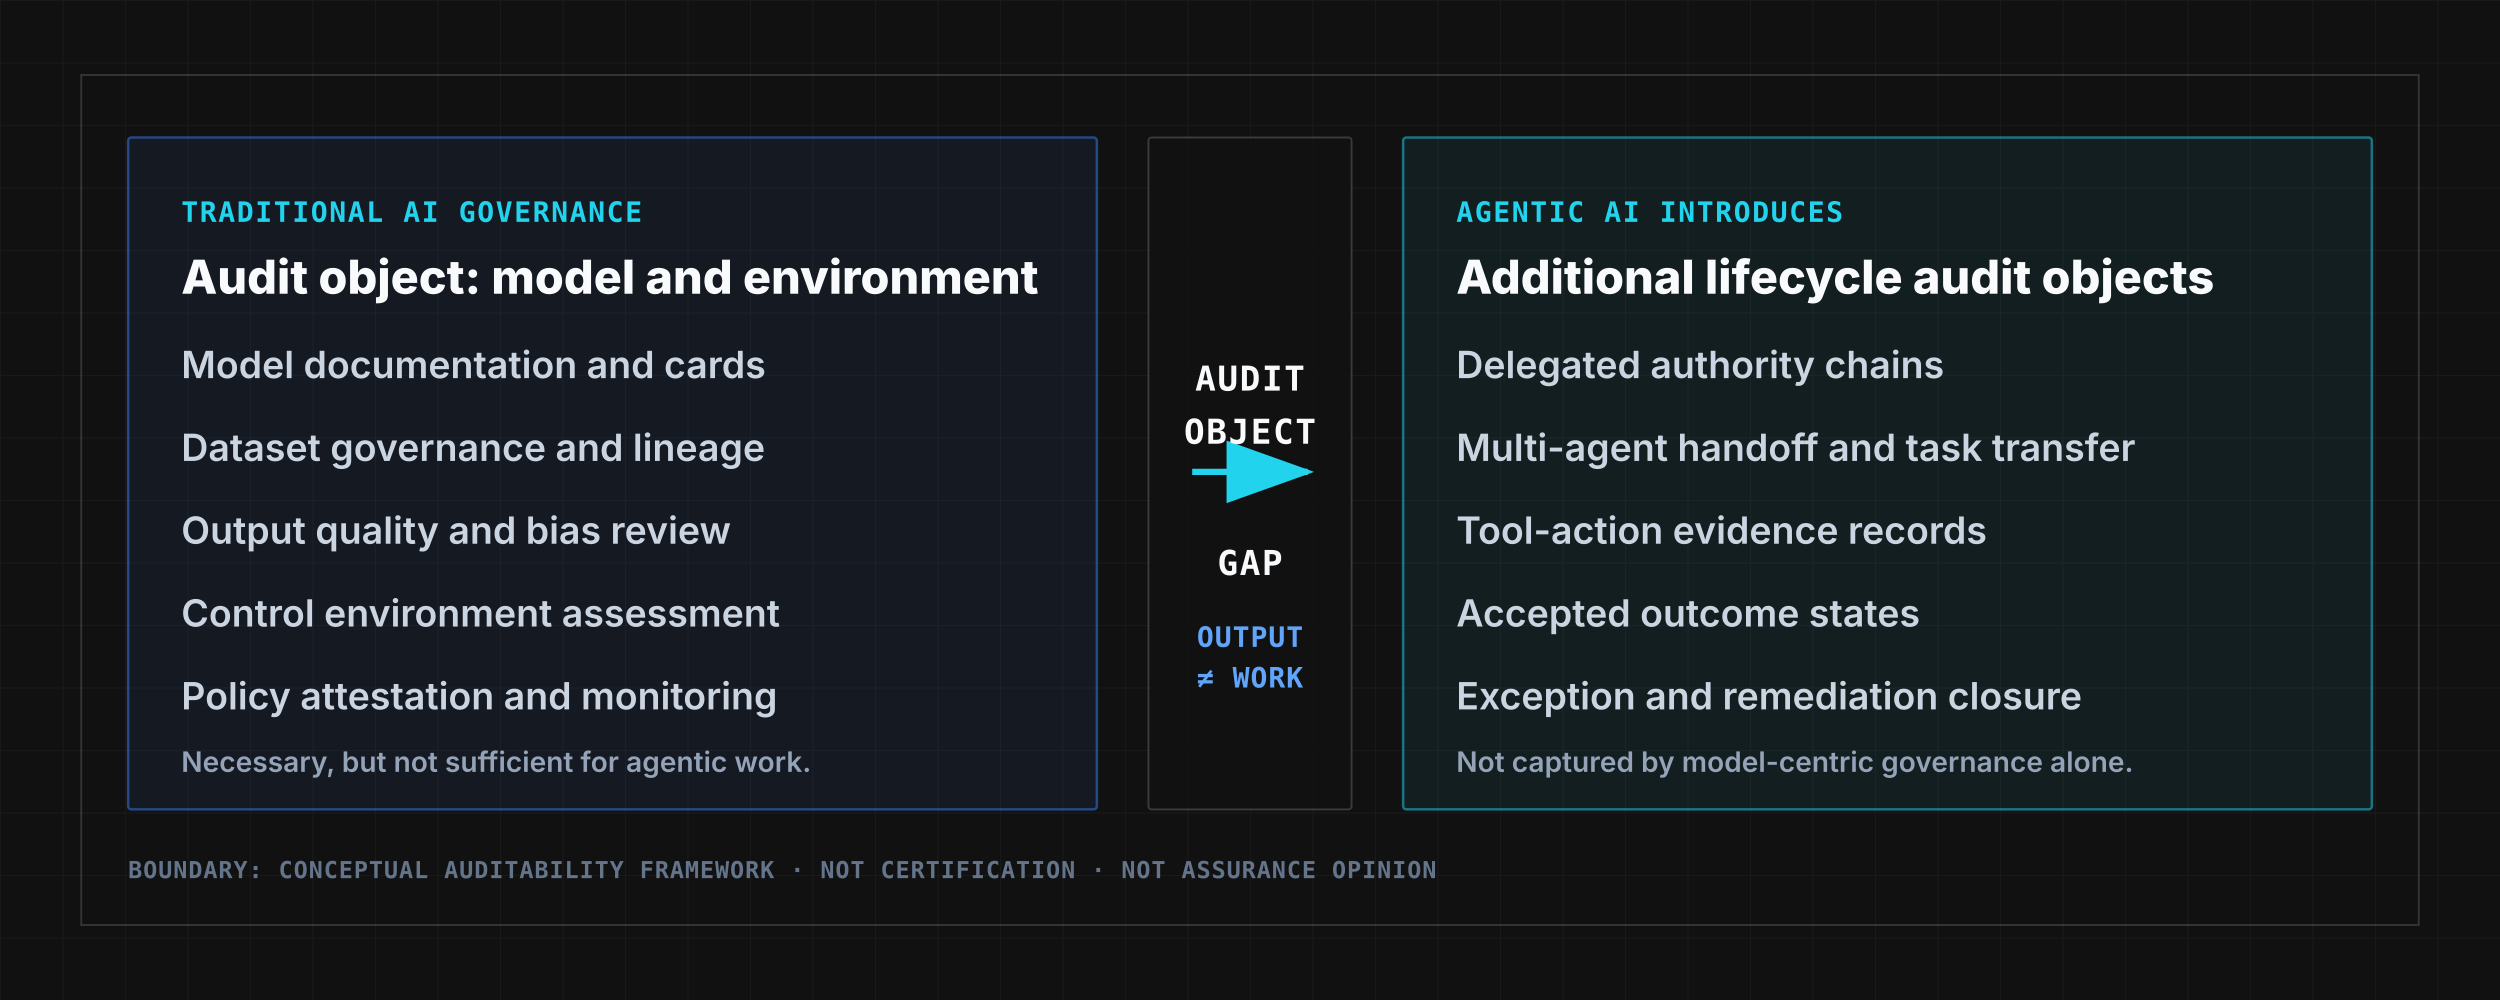
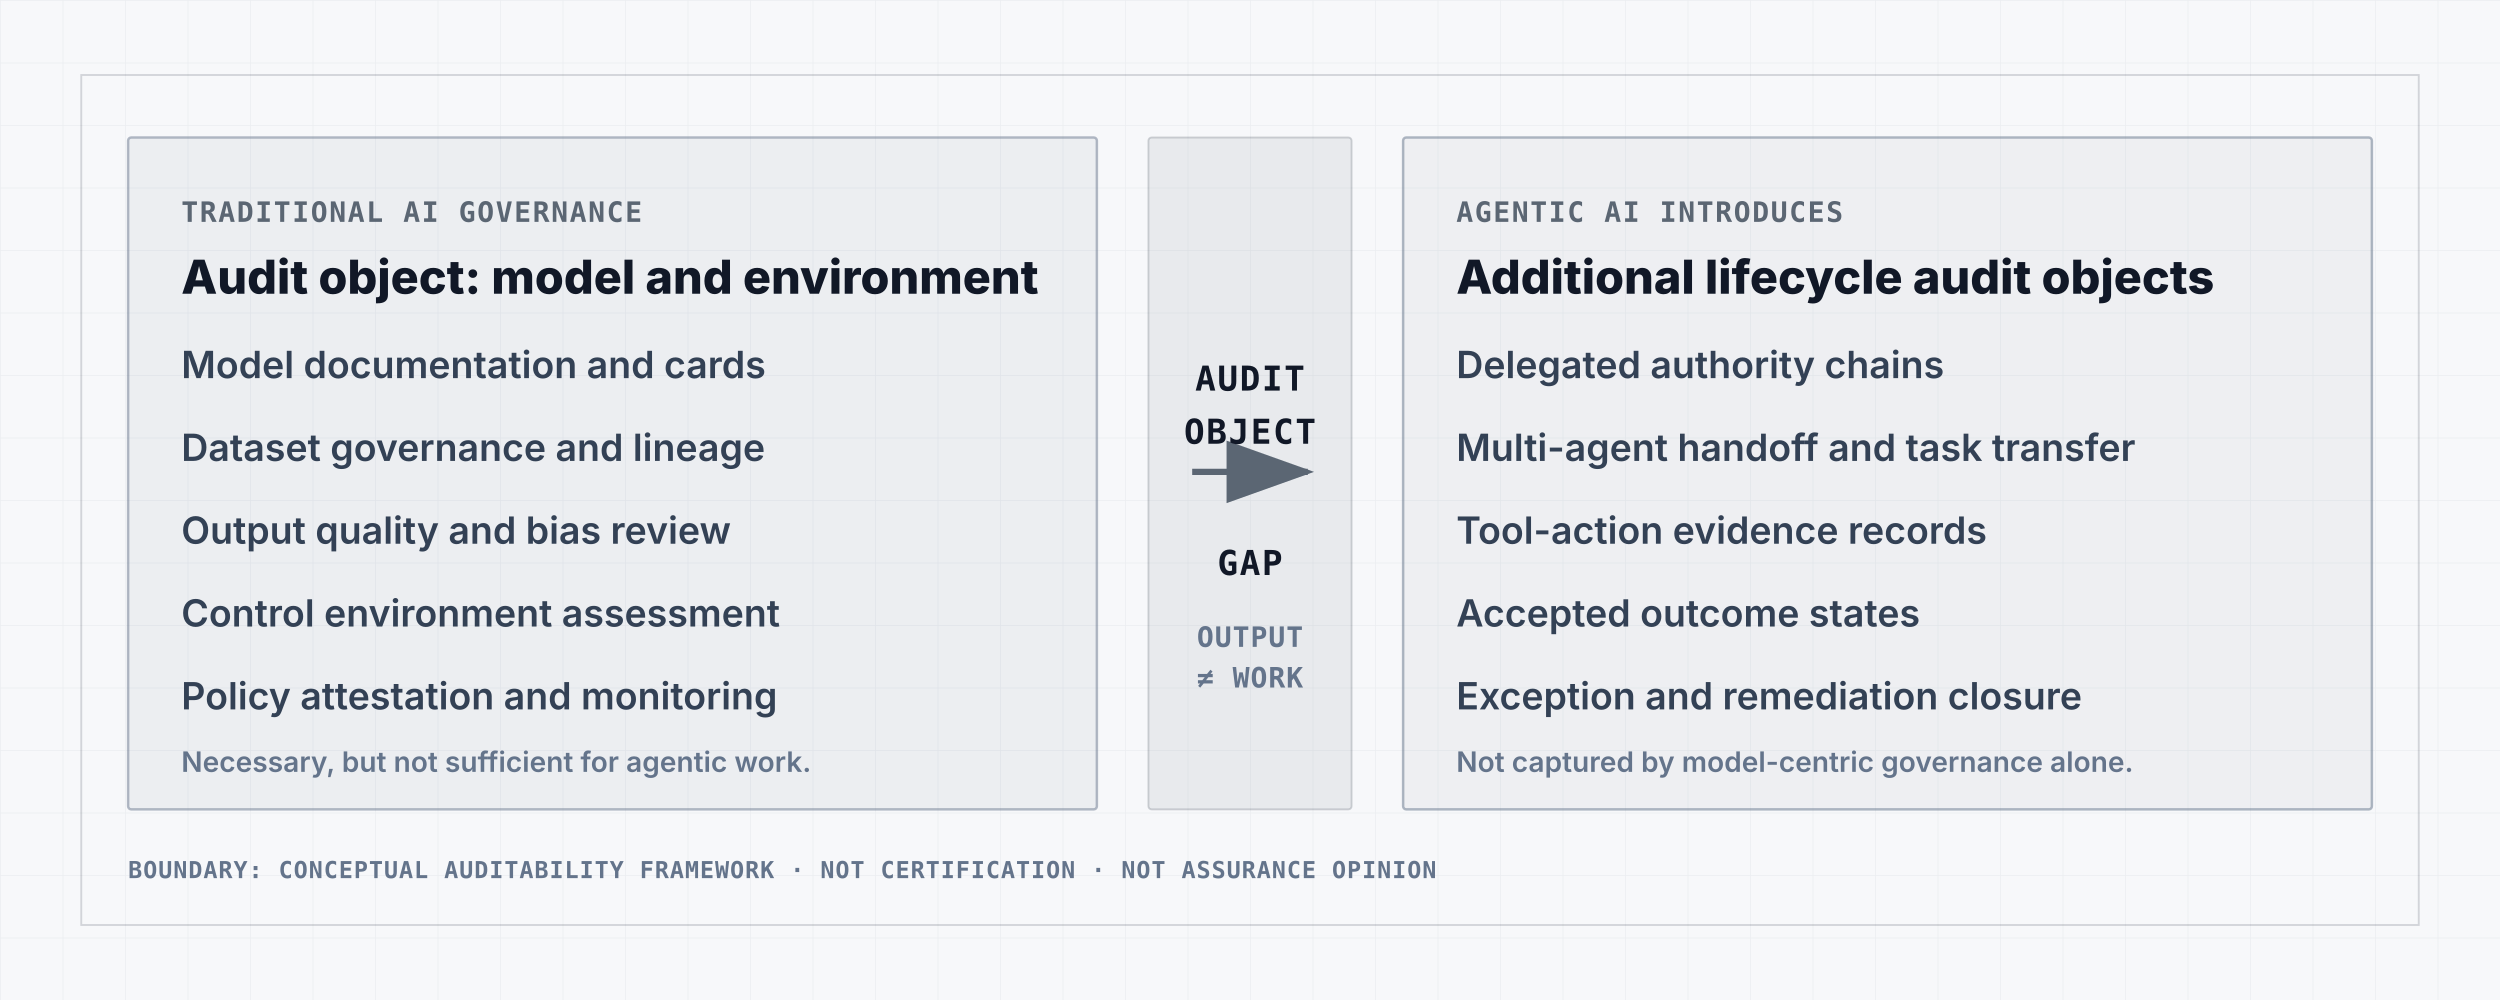
- <svg xmlns="http://www.w3.org/2000/svg" width="1600" height="640" viewBox="0 0 1600 640" role="img" aria-labelledby="title desc">
+ <svg xmlns="http://www.w3.org/2000/svg" width="1600" height="640" viewBox="0 0 1600 640" role="img" aria-labelledby="title desc" data-visual-system="research-ledger-b" data-media-category="article-figure" data-palette="neutral-structure-functional-blue-semantic-exceptions" data-visual-revision="article-figure-b">
  <defs>
    <style>
-       .bg{fill:#111111}.outer{fill:none;stroke:rgba(241,245,249,.16);stroke-width:1.2}.panel{fill:rgba(255,255,255,.032);stroke:rgba(241,245,249,.15);stroke-width:1.2}.panel-blue{fill:rgba(59,130,246,.075);stroke:rgba(59,130,246,.48);stroke-width:1.6}.panel-cyan{fill:rgba(34,211,238,.07);stroke:rgba(34,211,238,.5);stroke-width:1.6}.gap{fill:rgba(17,17,17,.72);stroke:rgba(241,245,249,.18);stroke-width:1.2}.kicker{fill:#22d3ee;font:800 18px "JetBrains Mono",Menlo,monospace;letter-spacing:1px}.head{fill:#f8fafc;font:760 30px "Outfit",Inter,sans-serif}.sub{fill:#94a3b8;font:560 19px Inter,sans-serif}.item{fill:#cbd5e1;font:620 24px Inter,sans-serif}.note{fill:#94a3b8;font:600 18px Inter,sans-serif}.mono{fill:#60a5fa;font:800 18px "JetBrains Mono",Menlo,monospace;letter-spacing:.6px}.gaptext{fill:#f8fafc;font:850 22px "JetBrains Mono",Menlo,monospace;letter-spacing:1px}.footer{fill:#64748b;font:800 15px "JetBrains Mono",Menlo,monospace;letter-spacing:.6px}
+       .bg{fill:#f7f8fa}.outer{fill:none;stroke:rgba(15,23,42,.16);stroke-width:1.2}.panel{fill:rgba(15,23,42,.032);stroke:rgba(15,23,42,.15);stroke-width:1.2}.panel-secondary{fill:rgba(100,116,139,.075);stroke:rgba(100,116,139,.48);stroke-width:1.6}.panel-emphasis{fill:rgba(100,116,139,.07);stroke:rgba(100,116,139,.5);stroke-width:1.6}.gap{fill:rgba(15,23,42,0.06);stroke:rgba(15,23,42,.18);stroke-width:1.2}.kicker{fill:#5b6673;font:800 18px "JetBrains Mono",Menlo,monospace;letter-spacing:1px}.head{fill:#111827;font:760 30px "Outfit",Inter,sans-serif}.sub{fill:#64748b;font:560 19px Inter,sans-serif}.item{fill:#334155;font:620 24px Inter,sans-serif}.note{fill:#64748b;font:600 18px Inter,sans-serif}.mono{fill:#64748b;font:800 18px "JetBrains Mono",Menlo,monospace;letter-spacing:.6px}.gaptext{fill:#111827;font:850 22px "JetBrains Mono",Menlo,monospace;letter-spacing:1px}.footer{fill:#64748b;font:800 15px "JetBrains Mono",Menlo,monospace;letter-spacing:.6px}
    </style>
    <pattern id="grid" width="40" height="40" patternUnits="userSpaceOnUse">
-       <path d="M40 0L0 0 0 40" fill="none" stroke="rgba(241,245,249,.05)" stroke-width="1" />
+       <path d="M40 0L0 0 0 40" fill="none" stroke="rgba(15,23,42,.05)" stroke-width="1" />
    </pattern>
    <marker id="arrow" markerWidth="14" markerHeight="10" refX="13" refY="5" orient="auto">
-       <path d="M0,0 L14,5 L0,10 Z" fill="#22d3ee" />
+       <path d="M0,0 L14,5 L0,10 Z" fill="#5b6673" />
    </marker>
  </defs>
  <rect width="1600" height="640" class="bg" />
  <rect width="1600" height="640" fill="url(#grid)" />
  <rect x="52" y="48" width="1496" height="544" class="outer" />
  <g transform="translate(82 88)">
-     <rect width="620" height="430" rx="2" class="panel-blue" />
+     <rect width="620" height="430" rx="2" class="panel-secondary" />
    <text x="34" y="54" class="kicker">TRADITIONAL AI GOVERNANCE</text>
    <text x="34" y="100" class="head">Audit object: model and environment</text>
    <text x="34" y="154" class="item">Model documentation and cards</text>
    <text x="34" y="207" class="item">Dataset governance and lineage</text>
    <text x="34" y="260" class="item">Output quality and bias review</text>
    <text x="34" y="313" class="item">Control environment assessment</text>
    <text x="34" y="366" class="item">Policy attestation and monitoring</text>
    <text x="34" y="406" class="note">Necessary, but not sufficient for agentic work.</text>
  </g>
  <g transform="translate(735 88)">
    <rect width="130" height="430" rx="2" class="gap" />
-     <path d="M28 214H102" stroke="#22d3ee" stroke-width="4" marker-end="url(#arrow)" />
+     <path d="M28 214H102" stroke="#5b6673" stroke-width="4" marker-end="url(#arrow)" />
    <text x="65" y="162" class="gaptext" text-anchor="middle">AUDIT</text>
    <text x="65" y="196" class="gaptext" text-anchor="middle">OBJECT</text>
    <text x="65" y="280" class="gaptext" text-anchor="middle">GAP</text>
    <text x="65" y="326" class="mono" text-anchor="middle">OUTPUT</text>
    <text x="65" y="352" class="mono" text-anchor="middle">≠ WORK</text>
  </g>
  <g transform="translate(898 88)">
-     <rect width="620" height="430" rx="2" class="panel-cyan" />
+     <rect width="620" height="430" rx="2" class="panel-emphasis" />
    <text x="34" y="54" class="kicker">AGENTIC AI INTRODUCES</text>
    <text x="34" y="100" class="head">Additional lifecycle audit objects</text>
    <text x="34" y="154" class="item">Delegated authority chains</text>
    <text x="34" y="207" class="item">Multi-agent handoff and task transfer</text>
    <text x="34" y="260" class="item">Tool-action evidence records</text>
    <text x="34" y="313" class="item">Accepted outcome states</text>
    <text x="34" y="366" class="item">Exception and remediation closure</text>
    <text x="34" y="406" class="note">Not captured by model-centric governance alone.</text>
  </g>
  <text x="82" y="562" class="footer">BOUNDARY: CONCEPTUAL AUDITABILITY FRAMEWORK · NOT CERTIFICATION · NOT ASSURANCE OPINION</text>
</svg>
